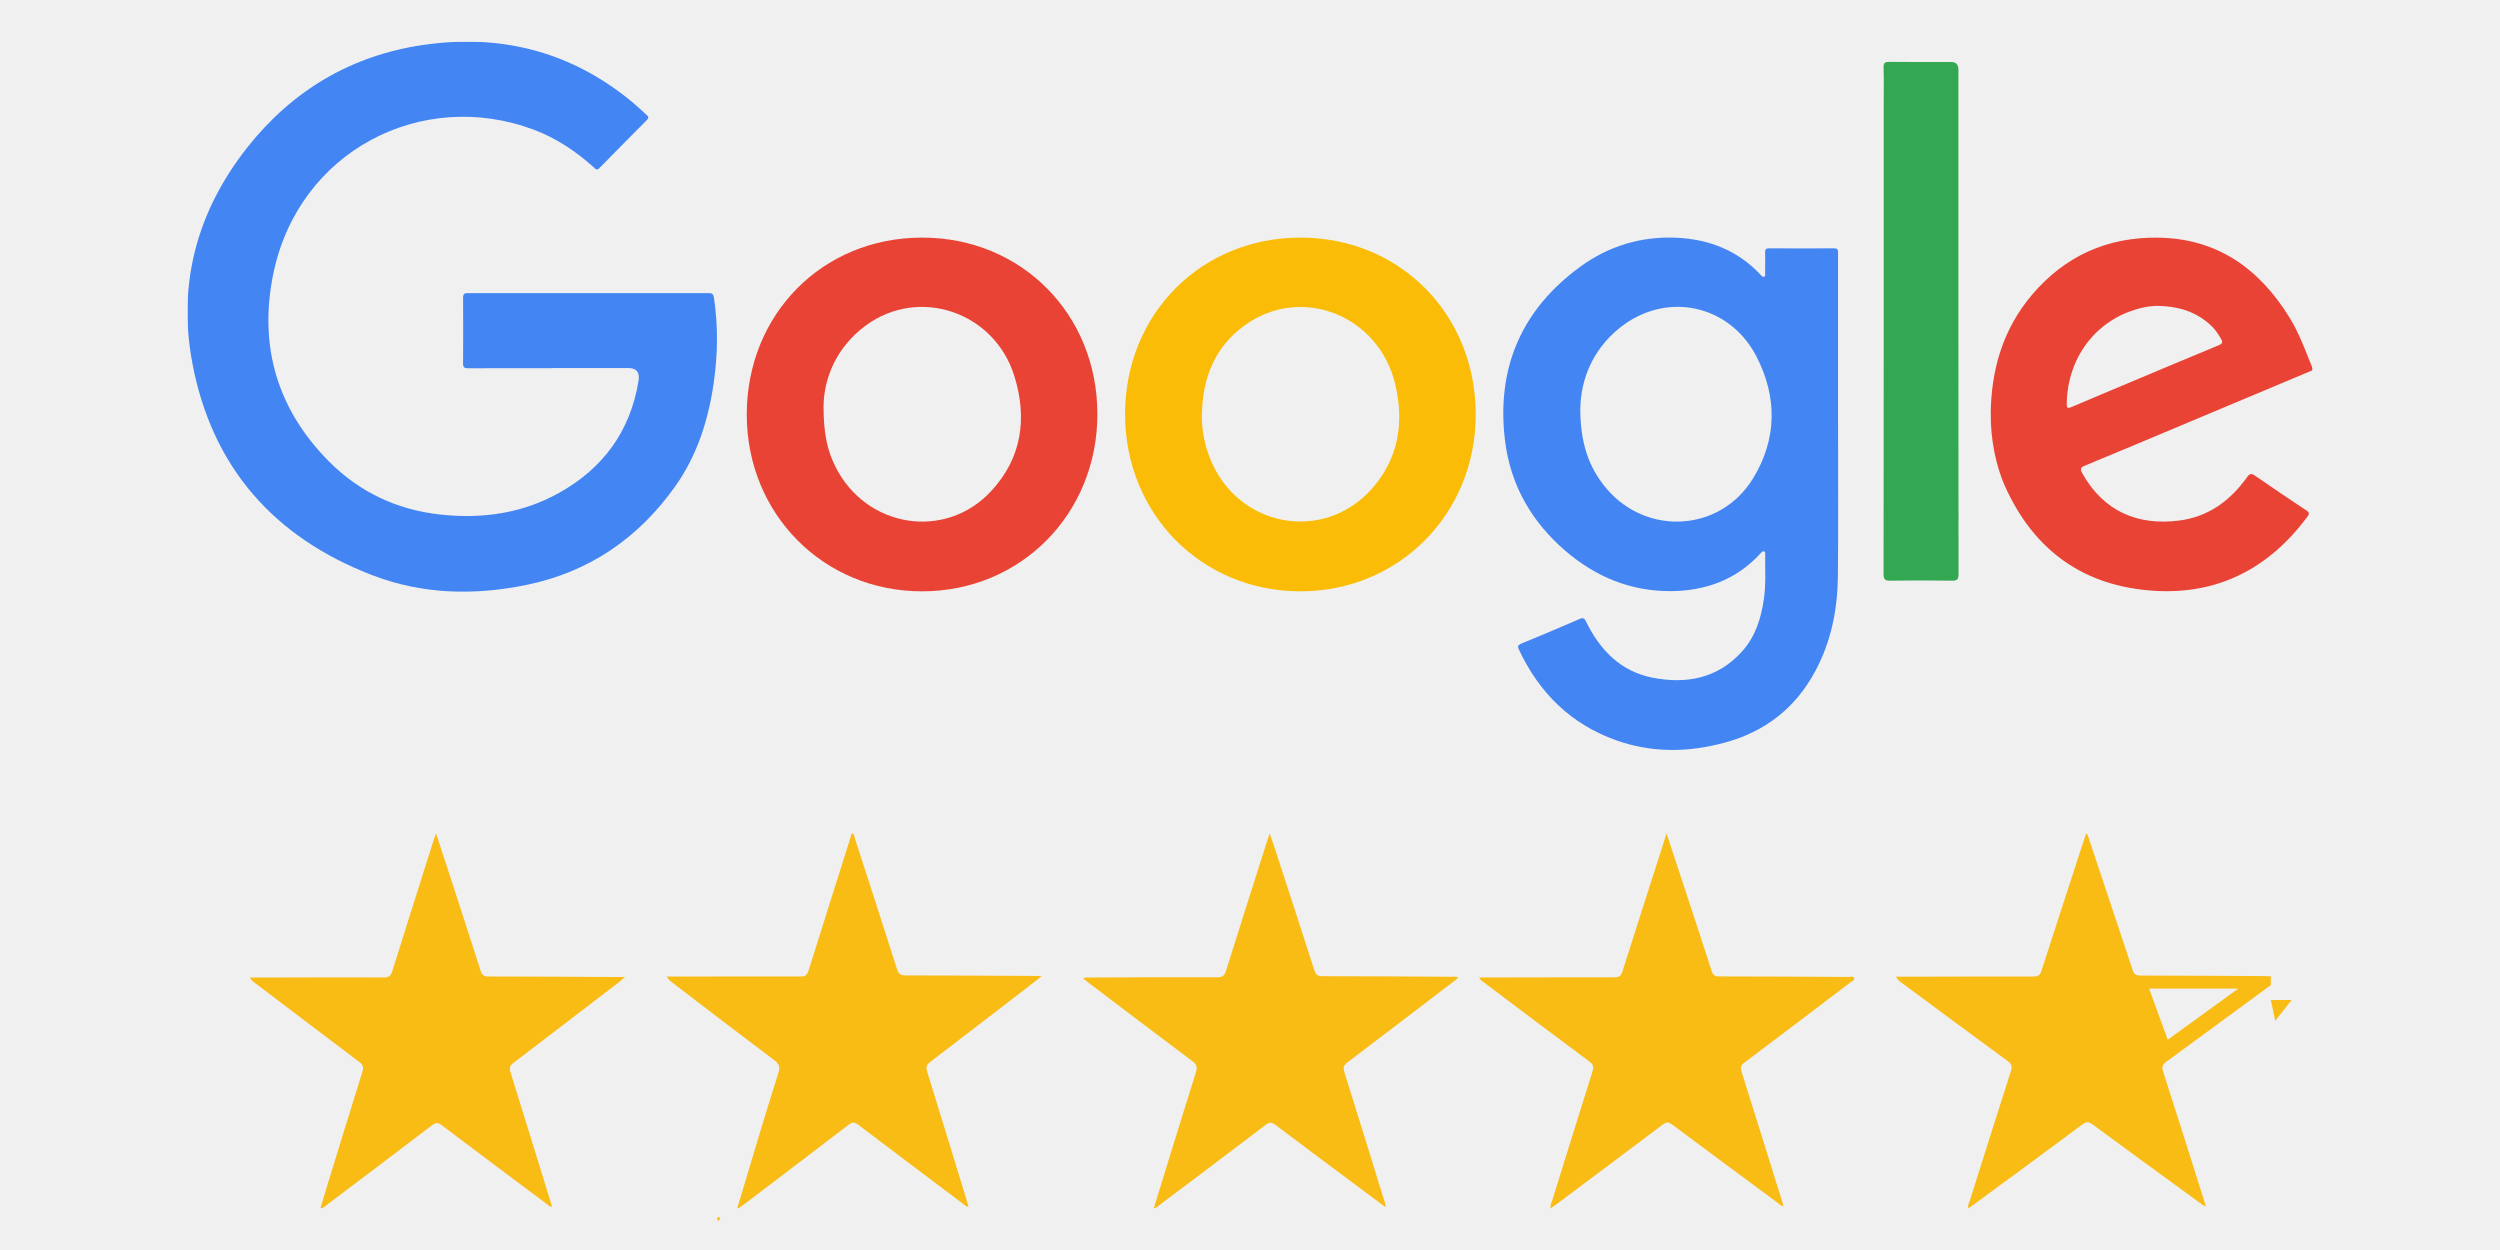
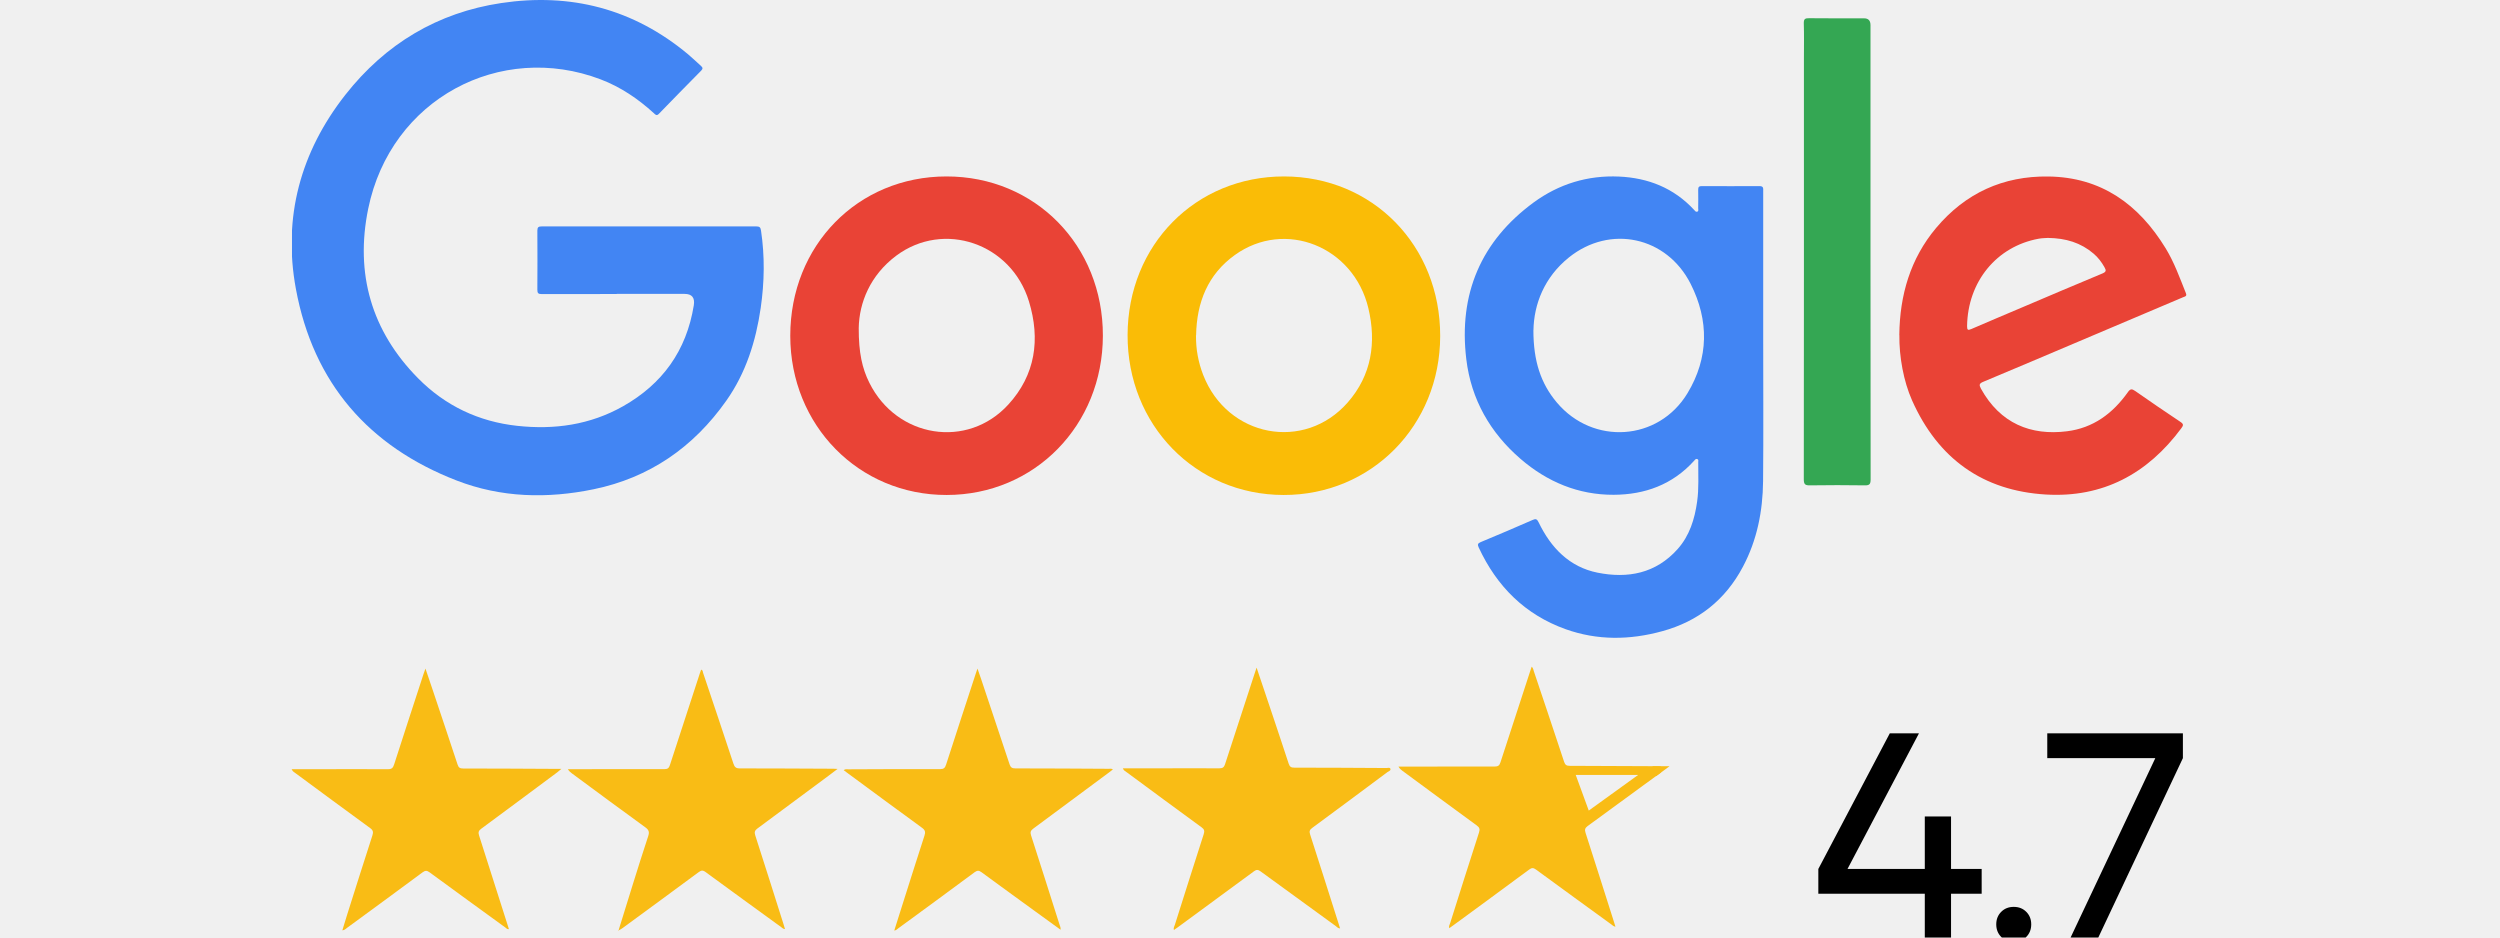
- <svg xmlns="http://www.w3.org/2000/svg" xmlns:xlink="http://www.w3.org/1999/xlink" width="120px" height="60px" viewBox="0 0 120 60" version="1.1">
+ <svg xmlns="http://www.w3.org/2000/svg" width="120" height="45" viewBox="0 0 120 45" fill="none">
+   <mask id="mask0_153_191" style="mask-type:alpha" maskUnits="userSpaceOnUse" x="0" y="0" width="120" height="45">
+     <rect width="120" height="45" fill="#D9D9D9" />
+   </mask>
+   <g mask="url(#mask0_153_191)">
+ </g>
+   <g clip-path="url(#clip0_153_191)">
+     <mask id="mask1_153_191" style="mask-type:luminance" maskUnits="userSpaceOnUse" x="14" y="0" width="93" height="31">
+       <path d="M107 0H14V31H107V0Z" fill="white" />
+     </mask>
+     <g mask="url(#mask1_153_191)">
+       <path d="M29.602 14.113C28.401 14.113 27.2 14.113 26.002 14.116C25.847 14.116 25.79 14.077 25.793 13.91C25.799 12.964 25.799 12.017 25.793 11.071C25.793 10.901 25.85 10.868 26.005 10.868C29.438 10.871 32.87 10.871 36.302 10.868C36.454 10.868 36.505 10.907 36.529 11.068C36.714 12.309 36.693 13.546 36.514 14.781C36.281 16.385 35.8 17.905 34.865 19.23C33.282 21.478 31.167 22.931 28.5 23.483C26.271 23.944 24.049 23.892 21.91 23.061C17.716 21.435 15.04 18.402 14.203 13.868C13.567 10.425 14.43 7.286 16.575 4.553C18.502 2.099 21.014 0.601 24.061 0.146C27.38 -0.352 30.402 0.413 33.031 2.609C33.243 2.788 33.443 2.982 33.65 3.167C33.739 3.246 33.742 3.303 33.656 3.391C32.977 4.08 32.299 4.768 31.627 5.463C31.517 5.578 31.46 5.502 31.385 5.433C30.627 4.741 29.787 4.174 28.831 3.81C24.028 1.984 18.756 4.732 17.674 10.019C17.035 13.14 17.835 15.897 20.064 18.153C21.375 19.482 22.985 20.24 24.825 20.44C26.603 20.634 28.317 20.398 29.907 19.5C31.788 18.436 32.95 16.843 33.303 14.653C33.361 14.289 33.213 14.107 32.861 14.107H29.605L29.602 14.113Z" fill="#4285F3" />
+       <path d="M84.634 16.346C84.634 18.596 84.649 20.85 84.628 23.1C84.613 24.538 84.339 25.927 83.66 27.204C82.812 28.809 81.504 29.828 79.786 30.298C78.23 30.726 76.674 30.747 75.141 30.198C73.209 29.503 71.849 28.157 70.977 26.276C70.914 26.14 70.929 26.082 71.073 26.021C71.906 25.675 72.74 25.321 73.567 24.957C73.722 24.887 73.779 24.917 73.854 25.072C74.448 26.303 75.338 27.219 76.686 27.489C78.131 27.777 79.478 27.532 80.527 26.355C81.097 25.715 81.345 24.92 81.462 24.077C81.552 23.446 81.51 22.812 81.516 22.181C81.516 22.13 81.54 22.063 81.474 22.036C81.402 22.006 81.363 22.066 81.322 22.112C80.282 23.264 78.953 23.743 77.459 23.75C75.766 23.756 74.275 23.137 72.987 22.027C71.533 20.774 70.616 19.176 70.383 17.247C70.003 14.104 71.094 11.569 73.615 9.718C74.828 8.83 76.21 8.408 77.713 8.475C79.108 8.538 80.336 9.018 81.316 10.073C81.357 10.119 81.393 10.182 81.465 10.161C81.546 10.134 81.513 10.055 81.513 10C81.516 9.703 81.519 9.406 81.513 9.109C81.51 8.975 81.555 8.933 81.683 8.933C82.609 8.936 83.532 8.939 84.458 8.933C84.655 8.933 84.634 9.042 84.634 9.172C84.634 11.566 84.634 13.959 84.634 16.352H84.628L84.634 16.346ZM73.603 15.848C73.603 17.328 73.955 18.402 74.726 19.318C76.459 21.381 79.604 21.183 80.999 18.875C82.023 17.18 82.038 15.381 81.151 13.625C79.998 11.35 77.283 10.774 75.311 12.354C74.123 13.306 73.627 14.611 73.606 15.848H73.603Z" fill="#4285F3" />
+       <path d="M61.64 8.469C65.893 8.475 69.135 11.79 69.129 16.13C69.123 20.425 65.828 23.768 61.61 23.759C57.38 23.75 54.112 20.398 54.124 16.079C54.136 11.757 57.389 8.463 61.64 8.469ZM57.407 16.094C57.407 16.425 57.428 16.752 57.491 17.077C57.55 17.392 57.637 17.698 57.753 17.996C58.91 20.983 62.605 21.699 64.693 19.315C65.831 18.014 66.076 16.452 65.681 14.793C64.973 11.826 61.679 10.513 59.274 12.239C57.98 13.167 57.44 14.511 57.413 16.094H57.407Z" fill="#FABC06" />
+       <path d="M45.44 23.759C41.222 23.765 37.936 20.419 37.933 16.121C37.933 11.781 41.171 8.472 45.431 8.469C49.688 8.466 52.944 11.781 52.938 16.112C52.932 20.416 49.661 23.756 45.44 23.759ZM41.219 15.751C41.216 16.931 41.383 17.68 41.73 18.375C43.044 21.02 46.431 21.569 48.397 19.421C49.703 17.996 49.944 16.285 49.389 14.465C48.538 11.675 45.299 10.571 43.017 12.275C41.766 13.213 41.24 14.532 41.219 15.745V15.751Z" fill="#E94336" />
+       <path d="M91.167 16.076C91.188 14.162 91.699 12.415 92.929 10.947C94.342 9.263 96.156 8.441 98.324 8.472C100.848 8.505 102.65 9.791 103.952 11.92C104.364 12.594 104.627 13.334 104.92 14.065C104.986 14.226 104.881 14.229 104.794 14.265C103.11 14.978 101.425 15.694 99.743 16.406C98.229 17.049 96.714 17.692 95.197 18.326C94.999 18.408 94.988 18.475 95.086 18.657C96.009 20.325 97.479 20.92 99.217 20.701C100.472 20.544 101.41 19.849 102.136 18.827C102.258 18.651 102.333 18.66 102.491 18.769C103.211 19.273 103.934 19.767 104.663 20.252C104.818 20.355 104.806 20.416 104.708 20.55C103.074 22.758 100.92 23.898 98.202 23.737C95.191 23.558 93.031 22.033 91.776 19.212C91.37 18.299 91.155 17.104 91.17 16.085L91.167 16.076ZM98.3 11.42C98.202 11.429 98.025 11.426 97.852 11.459C95.83 11.832 94.45 13.525 94.42 15.654C94.42 15.836 94.456 15.867 94.623 15.794C95.43 15.445 96.242 15.102 97.052 14.759C98.339 14.213 99.627 13.661 100.92 13.125C101.111 13.046 101.096 12.97 101.013 12.824C100.875 12.579 100.708 12.357 100.493 12.175C99.88 11.65 99.164 11.432 98.297 11.42H98.3Z" fill="#E94336" />
+       <path d="M89.784 12.063C89.784 15.715 89.784 19.363 89.79 23.015C89.79 23.243 89.73 23.3 89.512 23.297C88.634 23.285 87.753 23.282 86.875 23.297C86.648 23.3 86.582 23.249 86.582 23.006C86.591 16.267 86.588 9.527 86.588 2.791C86.588 2.235 86.6 1.68 86.582 1.125C86.576 0.907 86.648 0.871 86.839 0.874C87.717 0.883 88.598 0.88 89.476 0.88C89.683 0.88 89.784 0.989 89.784 1.207V12.066V12.063Z" fill="#34A753" />
+     </g>
+     <path d="M29.698 44.634C29.928 43.891 30.157 43.148 30.389 42.405C30.626 41.648 30.862 40.894 31.112 40.141C31.177 39.947 31.153 39.84 30.979 39.714C29.795 38.856 28.619 37.985 27.444 37.117C27.379 37.069 27.316 37.016 27.257 36.92C27.629 36.92 28 36.92 28.374 36.92C29.547 36.92 30.723 36.913 31.896 36.918C32.047 36.918 32.107 36.87 32.155 36.726C32.627 35.265 33.107 33.806 33.584 32.345C33.605 32.279 33.629 32.215 33.652 32.146C33.74 32.162 33.731 32.24 33.746 32.29C34.235 33.747 34.726 35.201 35.206 36.659C35.26 36.824 35.329 36.883 35.507 36.883C37.005 36.883 38.5 36.892 39.997 36.899C40.049 36.899 40.103 36.904 40.204 36.908C40.033 37.039 39.9 37.139 39.765 37.24C38.63 38.084 37.495 38.927 36.358 39.766C36.234 39.858 36.201 39.935 36.25 40.091C36.707 41.506 37.153 42.924 37.603 44.341C37.628 44.419 37.651 44.499 37.68 44.597C37.588 44.588 37.543 44.535 37.493 44.499C36.282 43.619 35.07 42.741 33.864 41.856C33.742 41.767 33.665 41.769 33.546 41.856C32.333 42.755 31.112 43.646 29.894 44.54C29.84 44.581 29.779 44.613 29.721 44.648C29.714 44.641 29.707 44.634 29.7 44.627L29.698 44.634Z" fill="#F9BC15" />
+     <path d="M14 36.922C14.392 36.922 14.768 36.922 15.142 36.922C16.301 36.922 17.461 36.913 18.623 36.922C18.805 36.922 18.866 36.856 18.918 36.694C19.381 35.251 19.854 33.813 20.323 32.373C20.347 32.295 20.377 32.217 20.422 32.091C20.548 32.464 20.66 32.793 20.771 33.123C21.169 34.316 21.572 35.507 21.964 36.7C22.011 36.847 22.081 36.888 22.227 36.888C23.716 36.888 25.206 36.899 26.695 36.906C26.76 36.906 26.825 36.906 26.947 36.906C26.85 36.986 26.796 37.034 26.74 37.078C25.528 37.978 24.317 38.882 23.101 39.778C22.973 39.872 22.946 39.949 22.995 40.102C23.457 41.538 23.912 42.976 24.369 44.412C24.387 44.471 24.405 44.529 24.427 44.597C24.346 44.615 24.308 44.558 24.265 44.526C23.049 43.644 21.831 42.761 20.62 41.872C20.491 41.776 20.41 41.781 20.284 41.872C19.082 42.764 17.873 43.646 16.666 44.531C16.601 44.579 16.547 44.645 16.432 44.657C16.513 44.394 16.587 44.145 16.666 43.895C17.067 42.631 17.465 41.364 17.875 40.102C17.929 39.938 17.907 39.849 17.765 39.746C16.567 38.873 15.373 37.99 14.18 37.11C14.122 37.066 14.05 37.037 14 36.925V36.922Z" fill="#F9BC15" />
+     <path d="M42.924 44.668C43.075 44.188 43.224 43.717 43.372 43.251C43.706 42.203 44.034 41.156 44.374 40.112C44.431 39.94 44.41 39.846 44.257 39.734C43.064 38.866 41.877 37.988 40.688 37.112C40.628 37.069 40.569 37.023 40.497 36.968C40.576 36.904 40.65 36.927 40.72 36.927C42.188 36.92 43.658 36.913 45.126 36.918C45.297 36.918 45.361 36.861 45.412 36.703C45.883 35.242 46.362 33.783 46.84 32.322C46.86 32.258 46.885 32.194 46.919 32.091C46.984 32.274 47.038 32.423 47.087 32.574C47.547 33.943 48.006 35.315 48.459 36.687C48.511 36.842 48.585 36.883 48.738 36.883C50.235 36.883 51.73 36.893 53.228 36.902C53.286 36.902 53.349 36.881 53.419 36.934C53.356 36.984 53.297 37.03 53.239 37.073C52.025 37.974 50.814 38.877 49.598 39.773C49.472 39.867 49.441 39.942 49.49 40.096C49.952 41.525 50.404 42.956 50.859 44.387C50.882 44.458 50.922 44.524 50.906 44.627C50.501 44.332 50.105 44.046 49.708 43.758C48.844 43.13 47.977 42.503 47.117 41.87C46.991 41.778 46.912 41.771 46.781 41.867C45.568 42.768 44.347 43.66 43.129 44.551C43.071 44.595 43.021 44.657 42.92 44.668H42.924Z" fill="#F9BC15" />
+     <path d="M60.314 32.039C60.548 32.738 60.766 33.383 60.983 34.028C61.275 34.904 61.572 35.779 61.858 36.659C61.906 36.808 61.978 36.847 62.124 36.847C63.599 36.847 65.076 36.856 66.551 36.865C66.616 36.865 66.711 36.828 66.738 36.897C66.772 36.989 66.661 37.014 66.605 37.055C65.4 37.953 64.193 38.852 62.982 39.743C62.86 39.833 62.838 39.908 62.885 40.052C63.349 41.488 63.804 42.924 64.261 44.362C64.281 44.426 64.302 44.49 64.324 44.565C64.225 44.561 64.175 44.497 64.119 44.453C62.912 43.578 61.708 42.704 60.505 41.824C60.386 41.737 60.309 41.735 60.188 41.824C58.974 42.722 57.754 43.614 56.536 44.508C56.475 44.551 56.414 44.595 56.346 44.641C56.317 44.54 56.369 44.465 56.394 44.389C56.853 42.937 57.312 41.488 57.779 40.038C57.826 39.888 57.808 39.807 57.677 39.712C56.473 38.834 55.275 37.949 54.077 37.064C54.018 37.021 53.944 36.993 53.895 36.881C54.286 36.881 54.66 36.881 55.034 36.881C56.2 36.881 57.369 36.872 58.535 36.879C58.697 36.879 58.758 36.822 58.805 36.673C59.28 35.205 59.76 33.74 60.24 32.274C60.26 32.215 60.278 32.155 60.318 32.041L60.314 32.039Z" fill="#F9BC15" />
+     <path d="M29.716 44.654C29.716 44.654 29.696 44.678 29.694 44.676C29.674 44.66 29.68 44.647 29.696 44.634C29.702 44.641 29.709 44.647 29.713 44.654H29.716Z" fill="#F9BC15" />
+     <path d="M79.546 36.778C78.146 36.771 76.745 36.762 75.345 36.76C75.198 36.76 75.129 36.719 75.079 36.572C74.6 35.121 74.113 33.671 73.625 32.222C73.6 32.151 73.595 32.064 73.521 32C73.499 32.066 73.481 32.119 73.463 32.172C72.981 33.644 72.499 35.116 72.022 36.593C71.974 36.744 71.907 36.794 71.747 36.794C70.58 36.79 69.412 36.794 68.246 36.797C67.872 36.797 67.5 36.797 67.126 36.797C67.183 36.897 67.246 36.947 67.311 36.995C68.5 37.871 69.686 38.749 70.88 39.618C71.015 39.716 71.046 39.796 70.993 39.959C70.524 41.408 70.065 42.857 69.608 44.309C69.585 44.382 69.529 44.453 69.567 44.552C69.635 44.504 69.696 44.462 69.756 44.417C70.97 43.527 72.184 42.64 73.393 41.744C73.519 41.65 73.598 41.643 73.728 41.739C74.93 42.622 76.137 43.495 77.342 44.371C77.398 44.412 77.448 44.469 77.542 44.481C77.515 44.396 77.495 44.33 77.475 44.266C77.02 42.835 76.567 41.403 76.106 39.974C76.059 39.826 76.077 39.746 76.207 39.65C77.32 38.834 79.724 37.08 79.724 37.08V36.787C79.663 36.785 79.6 36.778 79.54 36.778H79.546ZM76.261 38.909L75.635 37.197H78.63L76.259 38.909H76.261Z" fill="#F9BC15" />
+     <path d="M79.319 36.778L79.49 37.258L80.138 36.778H79.319Z" fill="#F9BC15" />
+     <path d="M87.28 42.9V41.71L90.71 35.2H92.11L88.68 41.71H92.39V39.19H92.46H93.65V41.71H95.12V42.9H93.65V45H92.39V42.9H87.28ZM96.058 44.972C95.899 44.813 95.82 44.613 95.82 44.37C95.82 44.127 95.899 43.927 96.058 43.768C96.216 43.609 96.417 43.53 96.659 43.53C96.902 43.53 97.103 43.609 97.261 43.768C97.42 43.927 97.499 44.127 97.499 44.37C97.499 44.613 97.42 44.813 97.261 44.972C97.103 45.131 96.902 45.21 96.659 45.21C96.417 45.21 96.216 45.131 96.058 44.972ZM98.269 36.39V35.2H104.779V36.39L100.719 45H99.389L103.449 36.404V36.39H98.269Z" fill="black" />
+   </g>
  <defs>
-     <rect id="path-1" x="0" y="0" width="120" height="60" />
-     <polygon id="path-3" points="102 0 0 0 0 34 102 34" />
+     <clipPath id="clip0_153_191">
+       <rect width="91" height="45" fill="white" transform="translate(14)" />
+     </clipPath>
  </defs>
-   <g id="Page-1" stroke="none" stroke-width="1" fill="none" fill-rule="evenodd">
-     <g id="Group-2">
-       <mask id="mask-2" fill="white">
-         <use xlink:href="#path-1" />
-       </mask>
-       <g id="Rectangle" />
-       <g id="google" mask="url(#mask-2)">
-         <g transform="translate(9, 2)">
-           <g id="Clipped" stroke-width="1" fill="none" fill-rule="evenodd">
-             <mask id="mask-4" fill="white">
-               <use xlink:href="#path-3" />
-             </mask>
-             <g id="Path" />
-             <g id="Group" mask="url(#mask-4)" fill-rule="nonzero">
-               <g transform="translate(-0.001638, -0.000164)">
-                 <path d="M17.501,15.673 C16.155,15.673 14.808,15.673 13.464,15.676 C13.29,15.676 13.226,15.633 13.23,15.447 C13.236,14.396 13.236,13.346 13.23,12.295 C13.23,12.106 13.293,12.069 13.467,12.069 C17.317,12.072 21.167,12.072 25.017,12.069 C25.188,12.069 25.245,12.113 25.271,12.291 C25.479,13.669 25.456,15.043 25.255,16.414 C24.993,18.196 24.454,19.883 23.405,21.355 C21.629,23.851 19.257,25.465 16.265,26.078 C13.766,26.59 11.273,26.533 8.874,25.61 C4.17,23.804 1.168,20.436 0.229,15.4 C-0.484,11.577 0.484,8.091 2.89,5.056 C5.051,2.331 7.869,0.667 11.286,0.162 C15.009,-0.39 18.399,0.458 21.348,2.897 C21.586,3.096 21.81,3.311 22.041,3.517 C22.142,3.604 22.145,3.668 22.048,3.766 C21.288,4.531 20.527,5.295 19.773,6.067 C19.649,6.195 19.585,6.11 19.502,6.033 C18.651,5.265 17.709,4.635 16.637,4.231 C11.249,2.203 5.336,5.255 4.123,11.126 C3.406,14.592 4.304,17.654 6.803,20.16 C8.274,21.635 10.08,22.477 12.144,22.699 C14.138,22.915 16.061,22.652 17.843,21.655 C19.954,20.473 21.257,18.705 21.653,16.273 C21.718,15.868 21.552,15.666 21.157,15.666 L17.505,15.666 L17.501,15.673 Z" id="Path" fill="#4285F3" />
-                 <path d="M79.228,18.152 C79.228,20.651 79.245,23.154 79.221,25.653 C79.205,27.25 78.897,28.793 78.136,30.211 C77.184,31.993 75.717,33.124 73.79,33.646 C72.045,34.121 70.299,34.145 68.58,33.535 C66.412,32.764 64.888,31.268 63.91,29.18 C63.839,29.028 63.856,28.964 64.017,28.897 C64.951,28.513 65.886,28.119 66.815,27.715 C66.989,27.637 67.053,27.671 67.136,27.843 C67.803,29.21 68.801,30.228 70.313,30.527 C71.934,30.847 73.445,30.575 74.621,29.268 C75.261,28.557 75.539,27.674 75.67,26.738 C75.771,26.037 75.724,25.333 75.73,24.633 C75.73,24.576 75.757,24.501 75.683,24.471 C75.603,24.437 75.559,24.505 75.513,24.555 C74.347,25.835 72.855,26.368 71.18,26.374 C69.28,26.381 67.609,25.694 66.164,24.461 C64.533,23.07 63.504,21.295 63.243,19.153 C62.817,15.663 64.04,12.847 66.868,10.792 C68.229,9.805 69.78,9.337 71.465,9.411 C73.03,9.482 74.407,10.014 75.506,11.186 C75.553,11.237 75.593,11.308 75.673,11.284 C75.764,11.254 75.727,11.166 75.727,11.106 C75.73,10.776 75.734,10.445 75.727,10.115 C75.724,9.967 75.774,9.92 75.918,9.92 C76.957,9.923 77.992,9.927 79.03,9.92 C79.252,9.92 79.228,10.041 79.228,10.186 C79.228,12.844 79.228,15.501 79.228,18.159 L79.221,18.159 L79.228,18.152 Z M66.855,17.6 C66.855,19.243 67.25,20.436 68.114,21.453 C70.058,23.744 73.586,23.525 75.15,20.961 C76.3,19.078 76.316,17.081 75.322,15.131 C74.028,12.605 70.983,11.965 68.771,13.719 C67.438,14.777 66.881,16.225 66.858,17.6 L66.855,17.6 Z" id="Shape" fill="#4285F3" />
-                 <path d="M53.436,9.405 C58.207,9.411 61.842,13.093 61.836,17.913 C61.829,22.683 58.133,26.394 53.402,26.384 C48.658,26.374 44.993,22.652 45.006,17.856 C45.019,13.056 48.668,9.398 53.436,9.405 Z M48.688,17.873 C48.688,18.24 48.712,18.603 48.782,18.964 C48.849,19.314 48.946,19.654 49.077,19.985 C50.374,23.302 54.518,24.097 56.86,21.45 C58.137,20.005 58.411,18.27 57.969,16.428 C57.175,13.133 53.479,11.675 50.782,13.591 C49.331,14.622 48.725,16.114 48.695,17.873 L48.688,17.873 Z" id="Shape" fill="#FABC06" />
-                 <path d="M35.266,26.384 C30.535,26.391 26.849,22.676 26.846,17.903 C26.846,13.083 30.478,9.408 35.256,9.405 C40.03,9.401 43.682,13.083 43.676,17.893 C43.669,22.672 40,26.381 35.266,26.384 Z M30.532,17.492 C30.528,18.802 30.716,19.634 31.105,20.406 C32.579,23.343 36.378,23.952 38.583,21.568 C40.047,19.984 40.318,18.085 39.695,16.064 C38.74,12.965 35.108,11.739 32.549,13.632 C31.145,14.673 30.555,16.138 30.532,17.485 L30.532,17.492 Z" id="Shape" fill="#E94336" />
-                 <path d="M86.556,17.852 C86.579,15.727 87.152,13.787 88.533,12.156 C90.117,10.287 92.151,9.374 94.584,9.408 C97.415,9.445 99.435,10.873 100.896,13.238 C101.358,13.985 101.653,14.807 101.982,15.619 C102.055,15.798 101.938,15.801 101.841,15.841 C99.951,16.633 98.062,17.428 96.175,18.219 C94.476,18.934 92.778,19.648 91.076,20.352 C90.854,20.443 90.841,20.517 90.952,20.719 C91.987,22.571 93.635,23.232 95.585,22.989 C96.993,22.814 98.045,22.043 98.859,20.907 C98.996,20.712 99.08,20.722 99.258,20.843 C100.065,21.403 100.876,21.952 101.694,22.491 C101.868,22.605 101.854,22.672 101.744,22.821 C99.911,25.273 97.495,26.539 94.446,26.361 C91.069,26.162 88.647,24.468 87.239,21.335 C86.784,20.321 86.542,18.994 86.559,17.862 L86.556,17.852 Z M94.557,12.682 C94.446,12.692 94.249,12.689 94.054,12.726 C91.786,13.14 90.238,15.02 90.205,17.384 C90.205,17.586 90.245,17.62 90.432,17.539 C91.337,17.152 92.248,16.771 93.156,16.39 C94.6,15.784 96.044,15.171 97.495,14.575 C97.71,14.487 97.693,14.403 97.599,14.241 C97.445,13.969 97.257,13.723 97.016,13.521 C96.329,12.938 95.525,12.695 94.554,12.682 L94.557,12.682 Z" id="Shape" fill="#E94336" />
-                 <path d="M85.005,13.396 C85.005,17.452 85.005,21.504 85.011,25.559 C85.011,25.812 84.944,25.876 84.7,25.873 C83.714,25.859 82.726,25.856 81.741,25.873 C81.487,25.876 81.413,25.819 81.413,25.549 C81.423,18.065 81.419,10.58 81.419,3.099 C81.419,2.483 81.433,1.866 81.413,1.25 C81.406,1.007 81.487,0.967 81.701,0.97 C82.686,0.98 83.674,0.977 84.659,0.977 C84.89,0.977 85.005,1.098 85.005,1.341 L85.005,13.4 L85.005,13.396 Z" id="Path" fill="#34A753" />
-               </g>
-             </g>
-           </g>
-           <path d="M26.393,55.98 C26.713,54.91 27.032,53.84 27.354,52.771 C27.683,51.681 28.012,50.595 28.359,49.512 C28.45,49.232 28.416,49.077 28.175,48.896 C26.528,47.661 24.894,46.407 23.26,45.156 C23.169,45.087 23.081,45.012 23,44.873 C23.516,44.873 24.033,44.873 24.553,44.873 C26.184,44.873 27.818,44.864 29.449,44.87 C29.658,44.87 29.743,44.801 29.809,44.593 C30.466,42.49 31.133,40.39 31.797,38.287 C31.825,38.191 31.859,38.099 31.89,38 C32.013,38.023 32,38.135 32.022,38.207 C32.701,40.304 33.384,42.398 34.05,44.498 C34.126,44.735 34.223,44.821 34.47,44.821 C36.552,44.821 38.63,44.834 40.712,44.844 C40.784,44.844 40.859,44.851 41,44.857 C40.762,45.045 40.577,45.189 40.39,45.334 C38.812,46.549 37.234,47.764 35.653,48.972 C35.481,49.103 35.434,49.215 35.503,49.439 C36.138,51.477 36.758,53.518 37.384,55.559 C37.419,55.671 37.45,55.786 37.491,55.927 C37.362,55.914 37.3,55.839 37.231,55.786 C35.547,54.519 33.863,53.255 32.185,51.98 C32.016,51.852 31.909,51.855 31.743,51.98 C30.056,53.274 28.359,54.558 26.666,55.845 C26.591,55.904 26.506,55.951 26.425,56 C26.415,55.99 26.406,55.98 26.396,55.97 L26.393,55.98 Z" id="Path" fill="#F9BC15" fill-rule="nonzero" />
-           <path d="M3,44.92 C3.545,44.92 4.067,44.92 4.587,44.92 C6.199,44.92 7.811,44.907 9.427,44.92 C9.68,44.92 9.765,44.825 9.837,44.593 C10.482,42.526 11.139,40.466 11.79,38.403 C11.825,38.292 11.865,38.18 11.928,38 C12.103,38.534 12.26,39.005 12.413,39.477 C12.967,41.187 13.528,42.893 14.072,44.603 C14.138,44.812 14.235,44.871 14.439,44.871 C16.508,44.871 18.58,44.887 20.649,44.897 C20.74,44.897 20.831,44.897 21,44.897 C20.865,45.012 20.79,45.081 20.712,45.143 C19.028,46.433 17.344,47.727 15.653,49.011 C15.475,49.145 15.437,49.257 15.506,49.476 C16.148,51.533 16.78,53.593 17.416,55.649 C17.441,55.735 17.466,55.817 17.497,55.915 C17.384,55.941 17.331,55.859 17.272,55.813 C15.581,54.549 13.888,53.285 12.203,52.011 C12.025,51.873 11.912,51.88 11.737,52.011 C10.065,53.288 8.384,54.552 6.706,55.82 C6.616,55.889 6.541,55.984 6.381,56 C6.494,55.623 6.597,55.266 6.706,54.909 C7.264,53.098 7.818,51.284 8.387,49.476 C8.463,49.24 8.431,49.112 8.234,48.965 C6.569,47.714 4.91,46.45 3.25,45.189 C3.169,45.127 3.069,45.084 3,44.924 L3,44.92 Z" id="Path" fill="#F9BC15" fill-rule="nonzero" />
-           <path d="M46.381,56 C46.591,55.313 46.798,54.639 47.005,53.971 C47.469,52.473 47.927,50.974 48.401,49.479 C48.479,49.233 48.451,49.099 48.238,48.939 C46.576,47.695 44.923,46.439 43.267,45.185 C43.182,45.123 43.101,45.058 43,44.979 C43.11,44.888 43.213,44.921 43.311,44.921 C45.355,44.911 47.403,44.901 49.449,44.908 C49.687,44.908 49.775,44.826 49.847,44.6 C50.502,42.509 51.17,40.421 51.835,38.33 C51.864,38.239 51.898,38.147 51.945,38 C52.036,38.262 52.111,38.475 52.18,38.69 C52.82,40.65 53.46,42.614 54.09,44.577 C54.163,44.799 54.266,44.858 54.479,44.858 C56.565,44.858 58.647,44.871 60.733,44.885 C60.815,44.885 60.903,44.855 61,44.93 C60.912,45.002 60.831,45.068 60.749,45.13 C59.059,46.419 57.371,47.712 55.677,48.995 C55.502,49.129 55.458,49.236 55.527,49.456 C56.17,51.501 56.8,53.549 57.434,55.598 C57.465,55.699 57.522,55.794 57.5,55.941 C56.935,55.519 56.383,55.11 55.831,54.698 C54.627,53.798 53.419,52.901 52.221,51.995 C52.045,51.864 51.936,51.854 51.754,51.992 C50.063,53.281 48.363,54.557 46.666,55.833 C46.585,55.895 46.516,55.984 46.375,56 L46.381,56 Z" id="Path" fill="#F9BC15" fill-rule="nonzero" />
-           <path d="M70.993,38 C71.32,39 71.627,39.92 71.929,40.841 C72.339,42.092 72.756,43.343 73.156,44.6 C73.223,44.812 73.323,44.868 73.528,44.868 C75.594,44.868 77.664,44.881 79.73,44.894 C79.821,44.894 79.954,44.842 79.991,44.939 C80.039,45.07 79.884,45.106 79.805,45.165 C78.118,46.448 76.427,47.732 74.73,49.005 C74.56,49.133 74.528,49.24 74.595,49.446 C75.244,51.497 75.881,53.548 76.522,55.602 C76.55,55.693 76.579,55.785 76.61,55.892 C76.471,55.886 76.402,55.794 76.323,55.732 C74.632,54.482 72.945,53.234 71.261,51.977 C71.093,51.853 70.986,51.849 70.816,51.977 C69.116,53.26 67.406,54.534 65.7,55.811 C65.615,55.873 65.529,55.935 65.435,56 C65.394,55.856 65.466,55.749 65.501,55.641 C66.144,53.567 66.788,51.497 67.441,49.426 C67.507,49.211 67.482,49.097 67.299,48.96 C65.612,47.706 63.933,46.442 62.256,45.178 C62.173,45.116 62.069,45.077 62,44.917 C62.549,44.917 63.072,44.917 63.596,44.917 C65.23,44.917 66.867,44.904 68.501,44.913 C68.728,44.913 68.813,44.832 68.879,44.619 C69.545,42.523 70.217,40.43 70.888,38.337 C70.917,38.251 70.942,38.167 70.999,38.003 L70.993,38 Z" id="Path" fill="#F9BC15" fill-rule="nonzero" />
-           <path d="M25.578,56.494 C25.578,56.494 25.488,56.605 25.478,56.595 C25.388,56.524 25.418,56.464 25.488,56.404 C25.518,56.434 25.548,56.464 25.568,56.494 L25.578,56.494 Z" id="Path" fill="#F9BC15" fill-rule="nonzero" />
-           <path d="M99.746,44.852 C97.745,44.842 95.744,44.829 93.742,44.826 C93.533,44.826 93.434,44.767 93.363,44.557 C92.678,42.475 91.983,40.397 91.285,38.318 C91.249,38.216 91.243,38.092 91.137,38 C91.105,38.095 91.079,38.17 91.053,38.246 C90.365,40.357 89.676,42.469 88.994,44.587 C88.927,44.803 88.83,44.875 88.602,44.875 C86.935,44.869 85.266,44.875 83.599,44.879 C83.065,44.879 82.534,44.879 82,44.879 C82.081,45.023 82.17,45.095 82.264,45.164 C83.962,46.42 85.658,47.679 87.363,48.925 C87.556,49.066 87.601,49.18 87.524,49.413 C86.855,51.492 86.199,53.57 85.545,55.653 C85.513,55.757 85.433,55.859 85.487,56 C85.584,55.931 85.671,55.872 85.757,55.807 C87.492,54.531 89.226,53.259 90.953,51.974 C91.134,51.839 91.246,51.829 91.433,51.967 C93.151,53.233 94.875,54.485 96.596,55.741 C96.677,55.8 96.747,55.882 96.883,55.899 C96.844,55.777 96.815,55.682 96.786,55.59 C96.136,53.538 95.49,51.485 94.83,49.436 C94.762,49.223 94.788,49.108 94.975,48.97 C96.564,47.8 100,45.285 100,45.285 L100,44.866 C99.913,44.862 99.823,44.852 99.736,44.852 L99.746,44.852 Z M95.052,47.908 L94.158,45.452 L98.437,45.452 L95.049,47.908 L95.052,47.908 Z" id="Shape" fill="#F9BC15" fill-rule="nonzero" />
-           <polygon id="Path" fill="#F9BC15" fill-rule="nonzero" points="100 46 100.209 47 101 46" />
-         </g>
-       </g>
-     </g>
-   </g>
</svg>
